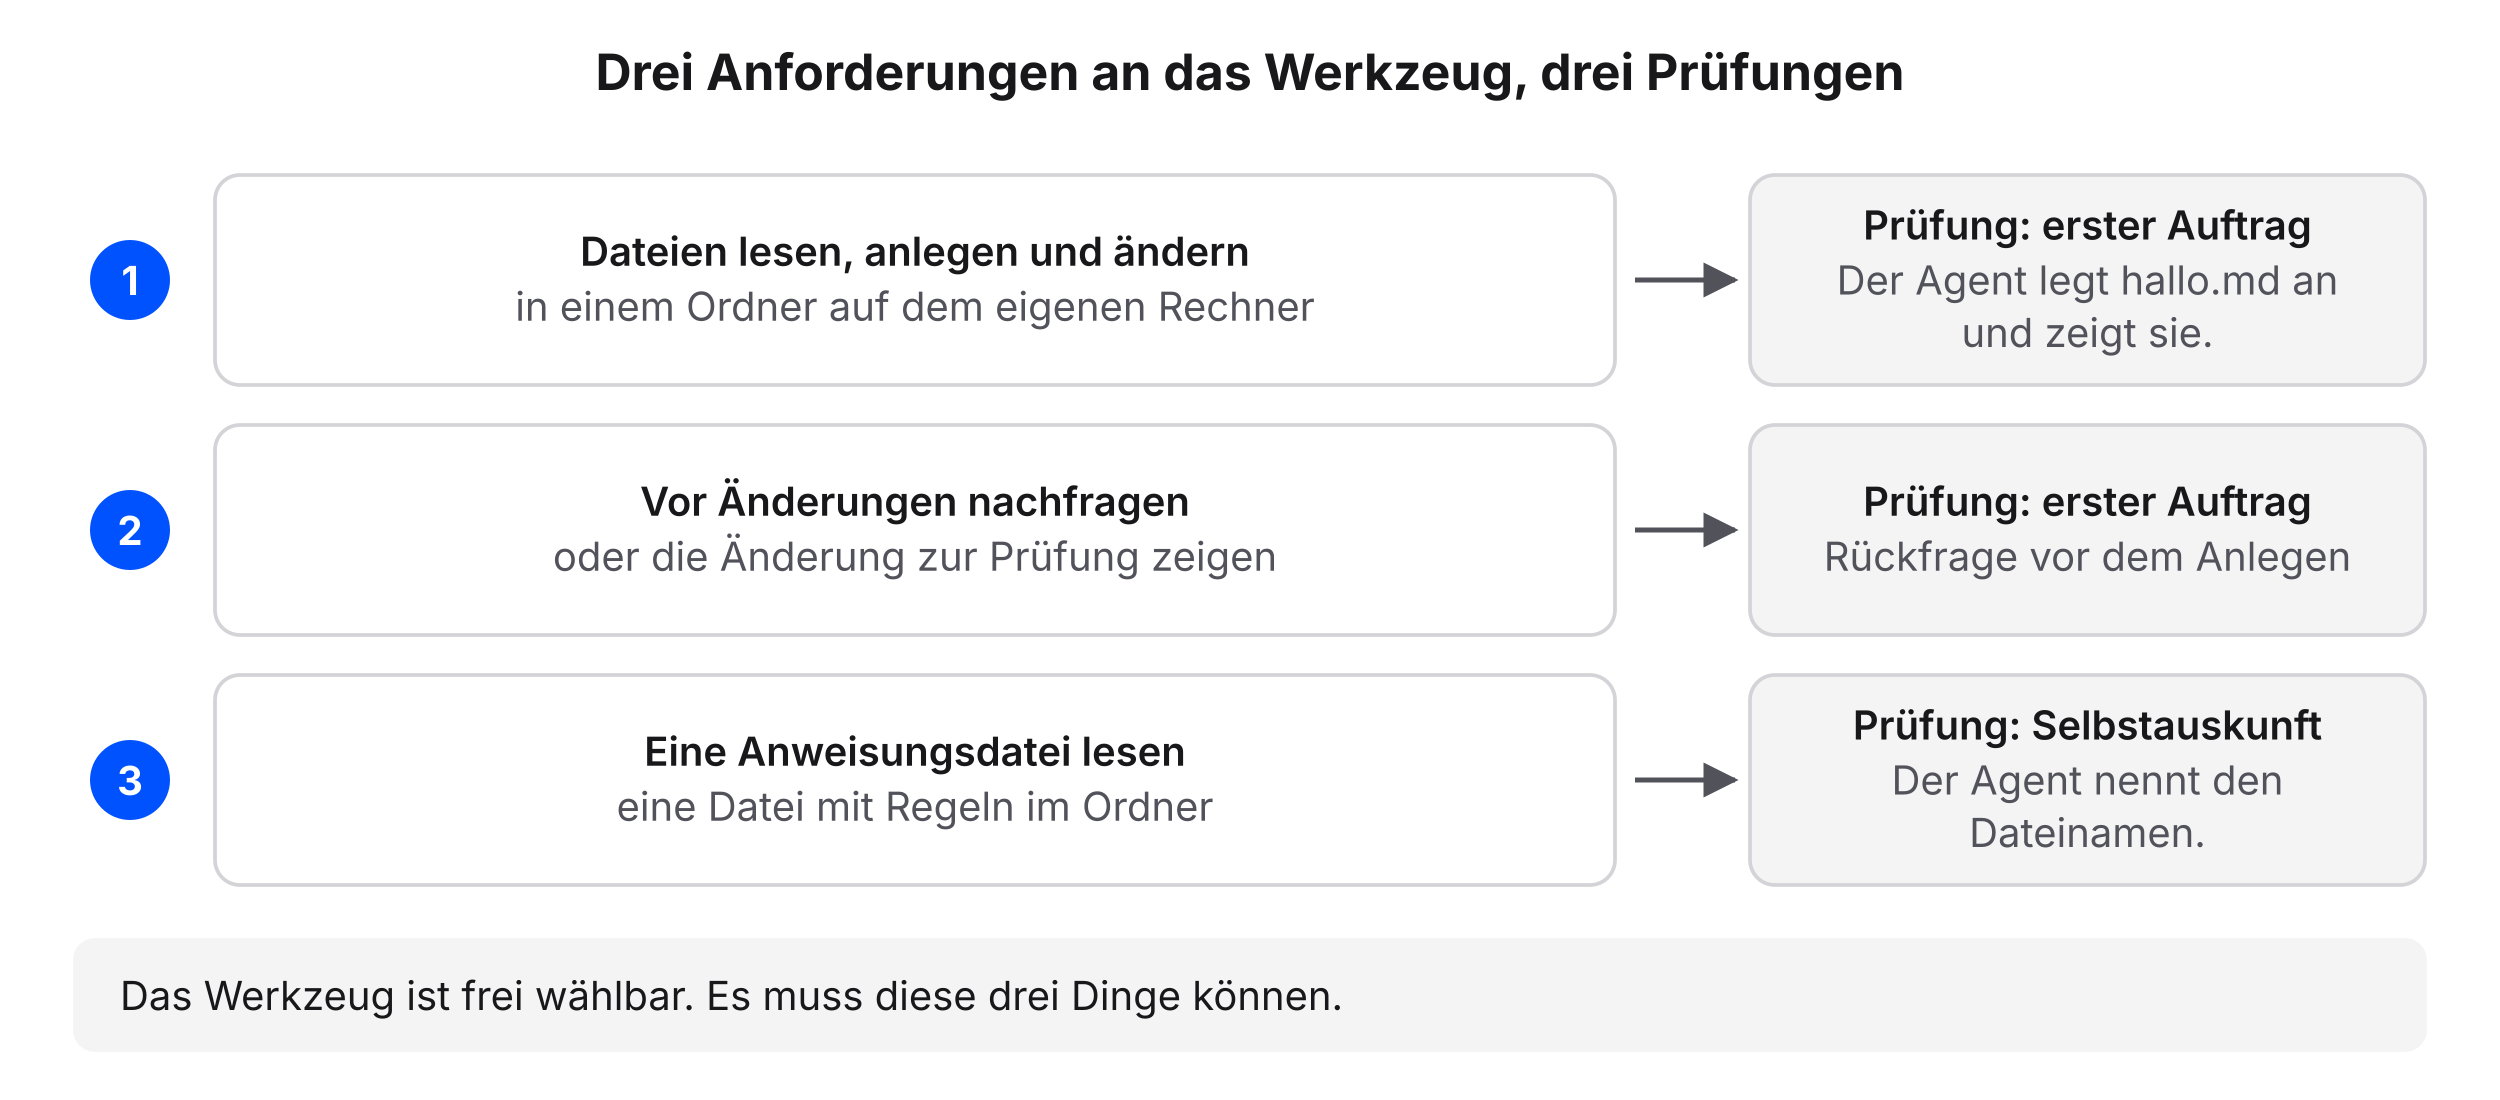
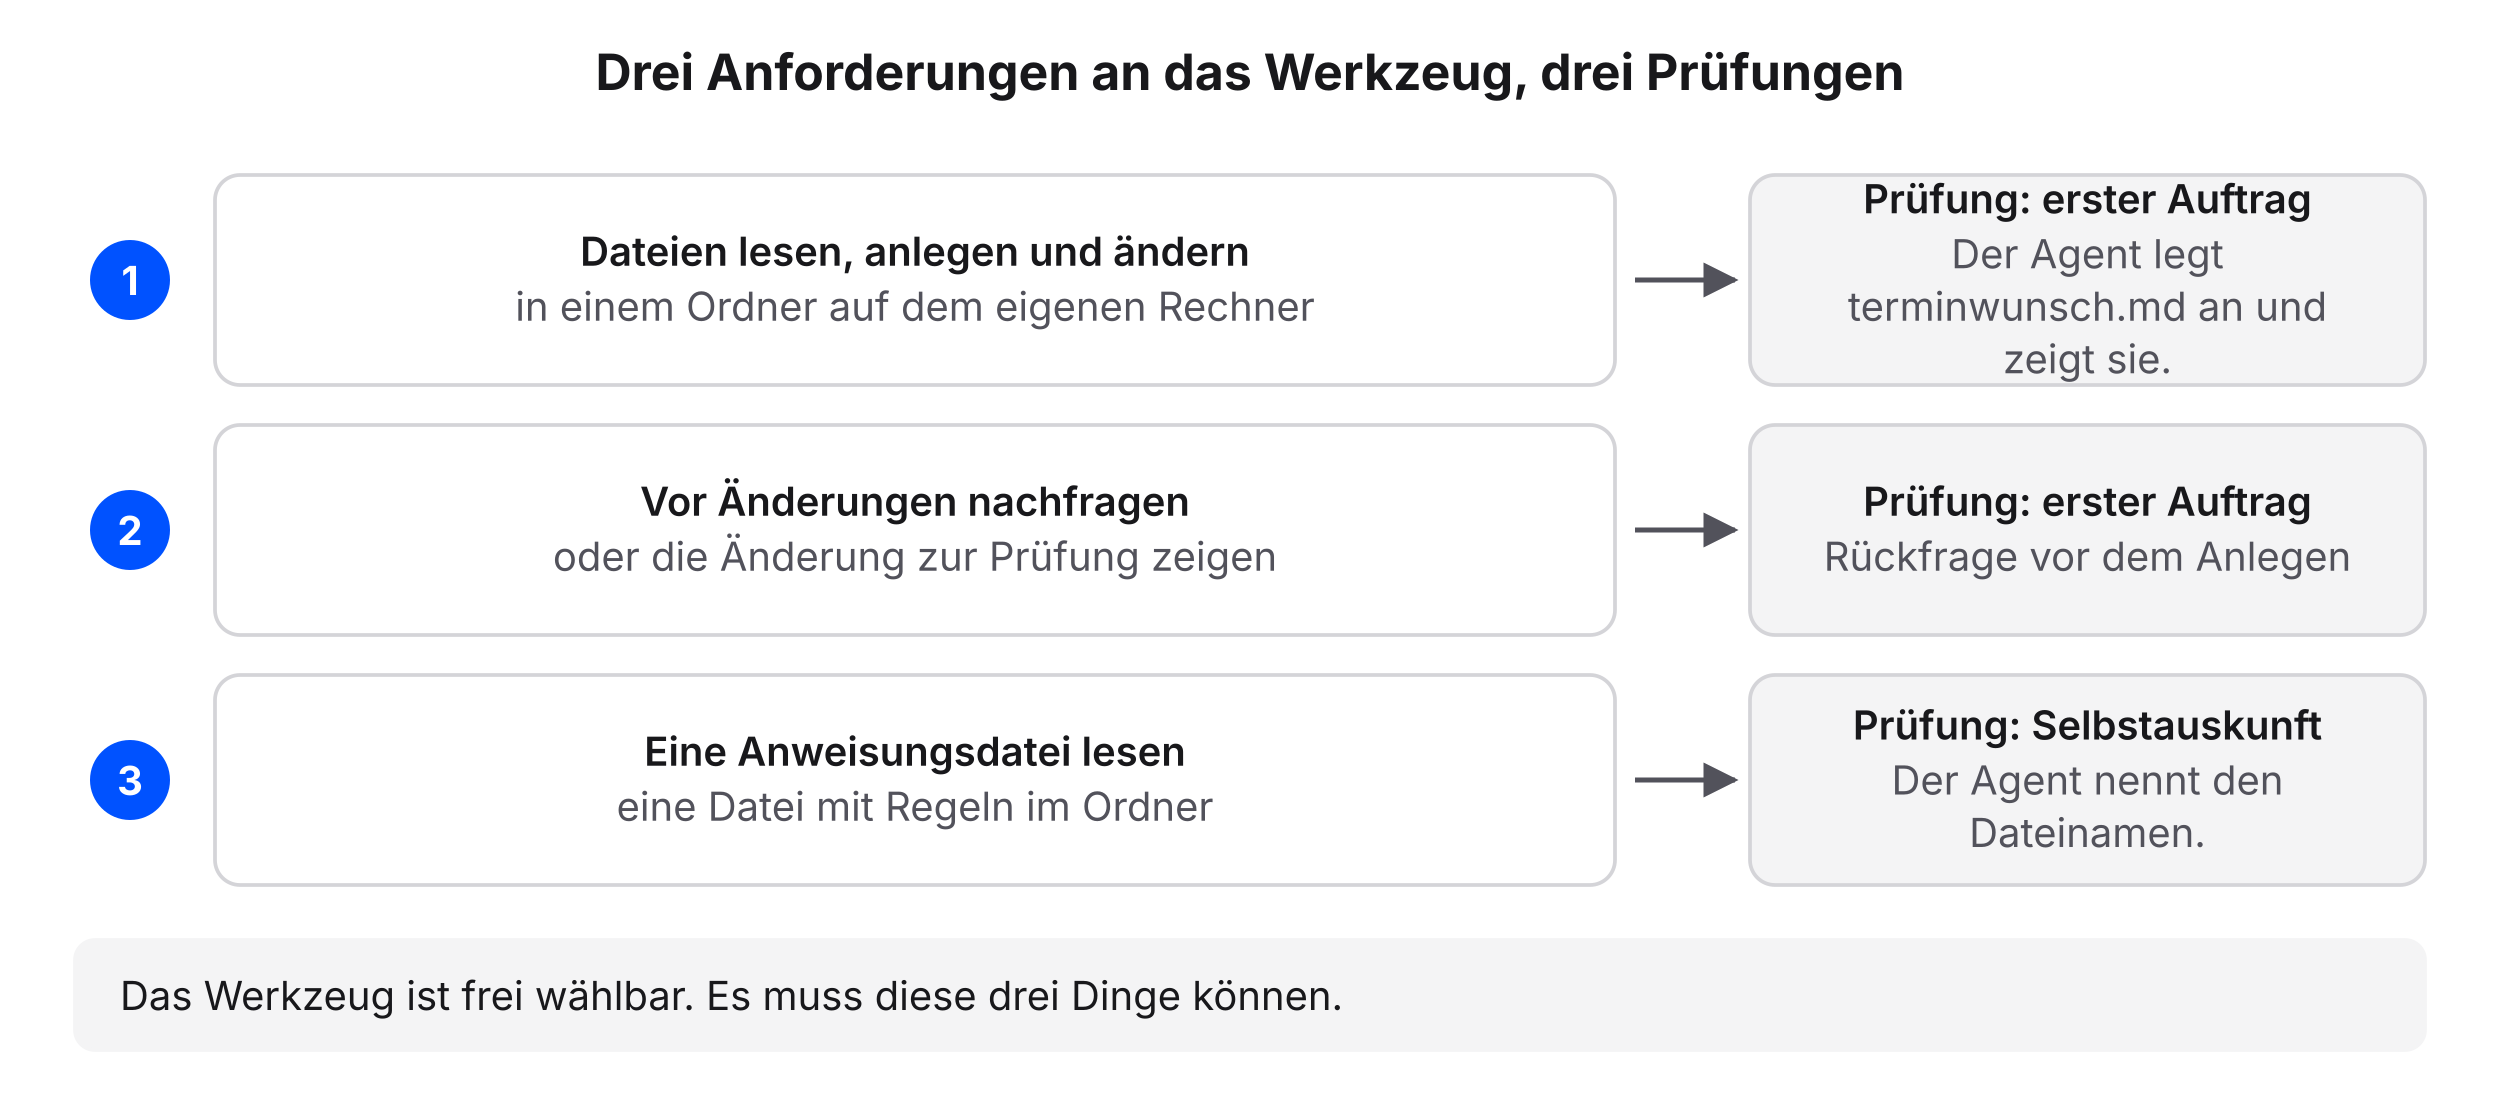
<svg xmlns="http://www.w3.org/2000/svg" viewBox="0 0 1000 440" width="1000" height="440">
  <defs>
    <marker id="a" viewBox="0 0 10 10" refX="9" refY="5" markerWidth="7" markerHeight="7" orient="auto">
      <path d="M0,0 L10,5 L0,10 z" fill="#52525b" />
    </marker>
    <marker id="ab" viewBox="0 0 10 10" refX="9" refY="5" markerWidth="7" markerHeight="7" orient="auto">
      <path d="M0,0 L10,5 L0,10 z" fill="#0052ff" />
    </marker>
  </defs>
  <rect width="1000" height="440" fill="#ffffff" />
  <text x="500" y="36" font-family="Inter, Helvetica, Arial, sans-serif" font-size="20" font-weight="700" fill="#18181b" text-anchor="middle">Drei Anforderungen an das Werkzeug, drei Prüfungen</text>
  <circle cx="52" cy="112.0" r="16" fill="#0052ff" />
  <text x="52" y="118.0" font-family="Inter, Helvetica, Arial, sans-serif" font-size="16" font-weight="700" fill="#ffffff" text-anchor="middle">1</text>
  <rect x="86" y="70" width="560" height="84" rx="10" fill="#ffffff" stroke="#d4d4d8" stroke-width="1.5" />
  <text x="366.0" y="106.3" font-family="Inter, Helvetica, Arial, sans-serif" font-size="16" font-weight="600" fill="#18181b" text-anchor="middle">Dateien lesen, anlegen und ändern</text>
  <text x="366.0" y="128.3" font-family="Inter, Helvetica, Arial, sans-serif" font-size="16" font-weight="400" fill="#52525b" text-anchor="middle">in einem Ordner auf dem eigenen Rechner</text>
  <line x1="654" y1="112.0" x2="694" y2="112.0" stroke="#52525b" stroke-width="2" marker-end="url(#a)" />
  <rect x="700" y="70" width="270" height="84" rx="10" fill="#f4f4f5" stroke="#d4d4d8" stroke-width="1.5" />
-   <text x="835.0" y="95.8" font-family="Inter, Helvetica, Arial, sans-serif" font-size="16" font-weight="600" fill="#18181b" text-anchor="middle">Prüfung: erster Auftrag</text>
-   <text x="835.0" y="117.8" font-family="Inter, Helvetica, Arial, sans-serif" font-size="16" font-weight="400" fill="#52525b" text-anchor="middle">Der Agent legt hallo.md an</text>
-   <text x="835.0" y="138.8" font-family="Inter, Helvetica, Arial, sans-serif" font-size="16" font-weight="400" fill="#52525b" text-anchor="middle">und zeigt sie.</text>
+   <text x="835.0" y="85.3" font-family="Inter, Helvetica, Arial, sans-serif" font-size="16" font-weight="600" fill="#18181b" text-anchor="middle">Prüfung: erster Auftrag</text>
+   <text x="835.0" y="107.3" font-family="Inter, Helvetica, Arial, sans-serif" font-size="16" font-weight="400" fill="#52525b" text-anchor="middle">Der Agent legt</text>
+   <text x="835.0" y="128.3" font-family="Inter, Helvetica, Arial, sans-serif" font-size="16" font-weight="400" fill="#52525b" text-anchor="middle">terminwunsch.md an und</text>
+   <text x="835.0" y="149.3" font-family="Inter, Helvetica, Arial, sans-serif" font-size="16" font-weight="400" fill="#52525b" text-anchor="middle">zeigt sie.</text>
  <circle cx="52" cy="212.0" r="16" fill="#0052ff" />
  <text x="52" y="218.0" font-family="Inter, Helvetica, Arial, sans-serif" font-size="16" font-weight="700" fill="#ffffff" text-anchor="middle">2</text>
  <rect x="86" y="170" width="560" height="84" rx="10" fill="#ffffff" stroke="#d4d4d8" stroke-width="1.5" />
  <text x="366.0" y="206.3" font-family="Inter, Helvetica, Arial, sans-serif" font-size="16" font-weight="600" fill="#18181b" text-anchor="middle">Vor Änderungen nachfragen</text>
  <text x="366.0" y="228.3" font-family="Inter, Helvetica, Arial, sans-serif" font-size="16" font-weight="400" fill="#52525b" text-anchor="middle">oder die Änderung zur Prüfung zeigen</text>
  <line x1="654" y1="212.0" x2="694" y2="212.0" stroke="#52525b" stroke-width="2" marker-end="url(#a)" />
  <rect x="700" y="170" width="270" height="84" rx="10" fill="#f4f4f5" stroke="#d4d4d8" stroke-width="1.5" />
  <text x="835.0" y="206.3" font-family="Inter, Helvetica, Arial, sans-serif" font-size="16" font-weight="600" fill="#18181b" text-anchor="middle">Prüfung: erster Auftrag</text>
  <text x="835.0" y="228.3" font-family="Inter, Helvetica, Arial, sans-serif" font-size="16" font-weight="400" fill="#52525b" text-anchor="middle">Rückfrage vor dem Anlegen</text>
  <circle cx="52" cy="312.0" r="16" fill="#0052ff" />
  <text x="52" y="318.0" font-family="Inter, Helvetica, Arial, sans-serif" font-size="16" font-weight="700" fill="#ffffff" text-anchor="middle">3</text>
  <rect x="86" y="270" width="560" height="84" rx="10" fill="#ffffff" stroke="#d4d4d8" stroke-width="1.5" />
  <text x="366.0" y="306.3" font-family="Inter, Helvetica, Arial, sans-serif" font-size="16" font-weight="600" fill="#18181b" text-anchor="middle">Eine Anweisungsdatei lesen</text>
  <text x="366.0" y="328.3" font-family="Inter, Helvetica, Arial, sans-serif" font-size="16" font-weight="400" fill="#52525b" text-anchor="middle">eine Datei mit Regeln im Ordner</text>
  <line x1="654" y1="312.0" x2="694" y2="312.0" stroke="#52525b" stroke-width="2" marker-end="url(#a)" />
  <rect x="700" y="270" width="270" height="84" rx="10" fill="#f4f4f5" stroke="#d4d4d8" stroke-width="1.5" />
  <text x="835.0" y="295.8" font-family="Inter, Helvetica, Arial, sans-serif" font-size="16" font-weight="600" fill="#18181b" text-anchor="middle">Prüfung: Selbstauskunft</text>
  <text x="835.0" y="317.8" font-family="Inter, Helvetica, Arial, sans-serif" font-size="16" font-weight="400" fill="#52525b" text-anchor="middle">Der Agent nennt den</text>
  <text x="835.0" y="338.8" font-family="Inter, Helvetica, Arial, sans-serif" font-size="16" font-weight="400" fill="#52525b" text-anchor="middle">Dateinamen.</text>
  <rect x="30" y="376" width="940" height="44" rx="8" fill="#f4f4f5" stroke="#f4f4f5" stroke-width="1.5" />
  <text x="48" y="404" font-family="Inter, Helvetica, Arial, sans-serif" font-size="16" font-weight="400" fill="#18181b" text-anchor="start">Das Werkzeug ist frei wählbar. Es muss diese drei Dinge können.</text>
</svg>
